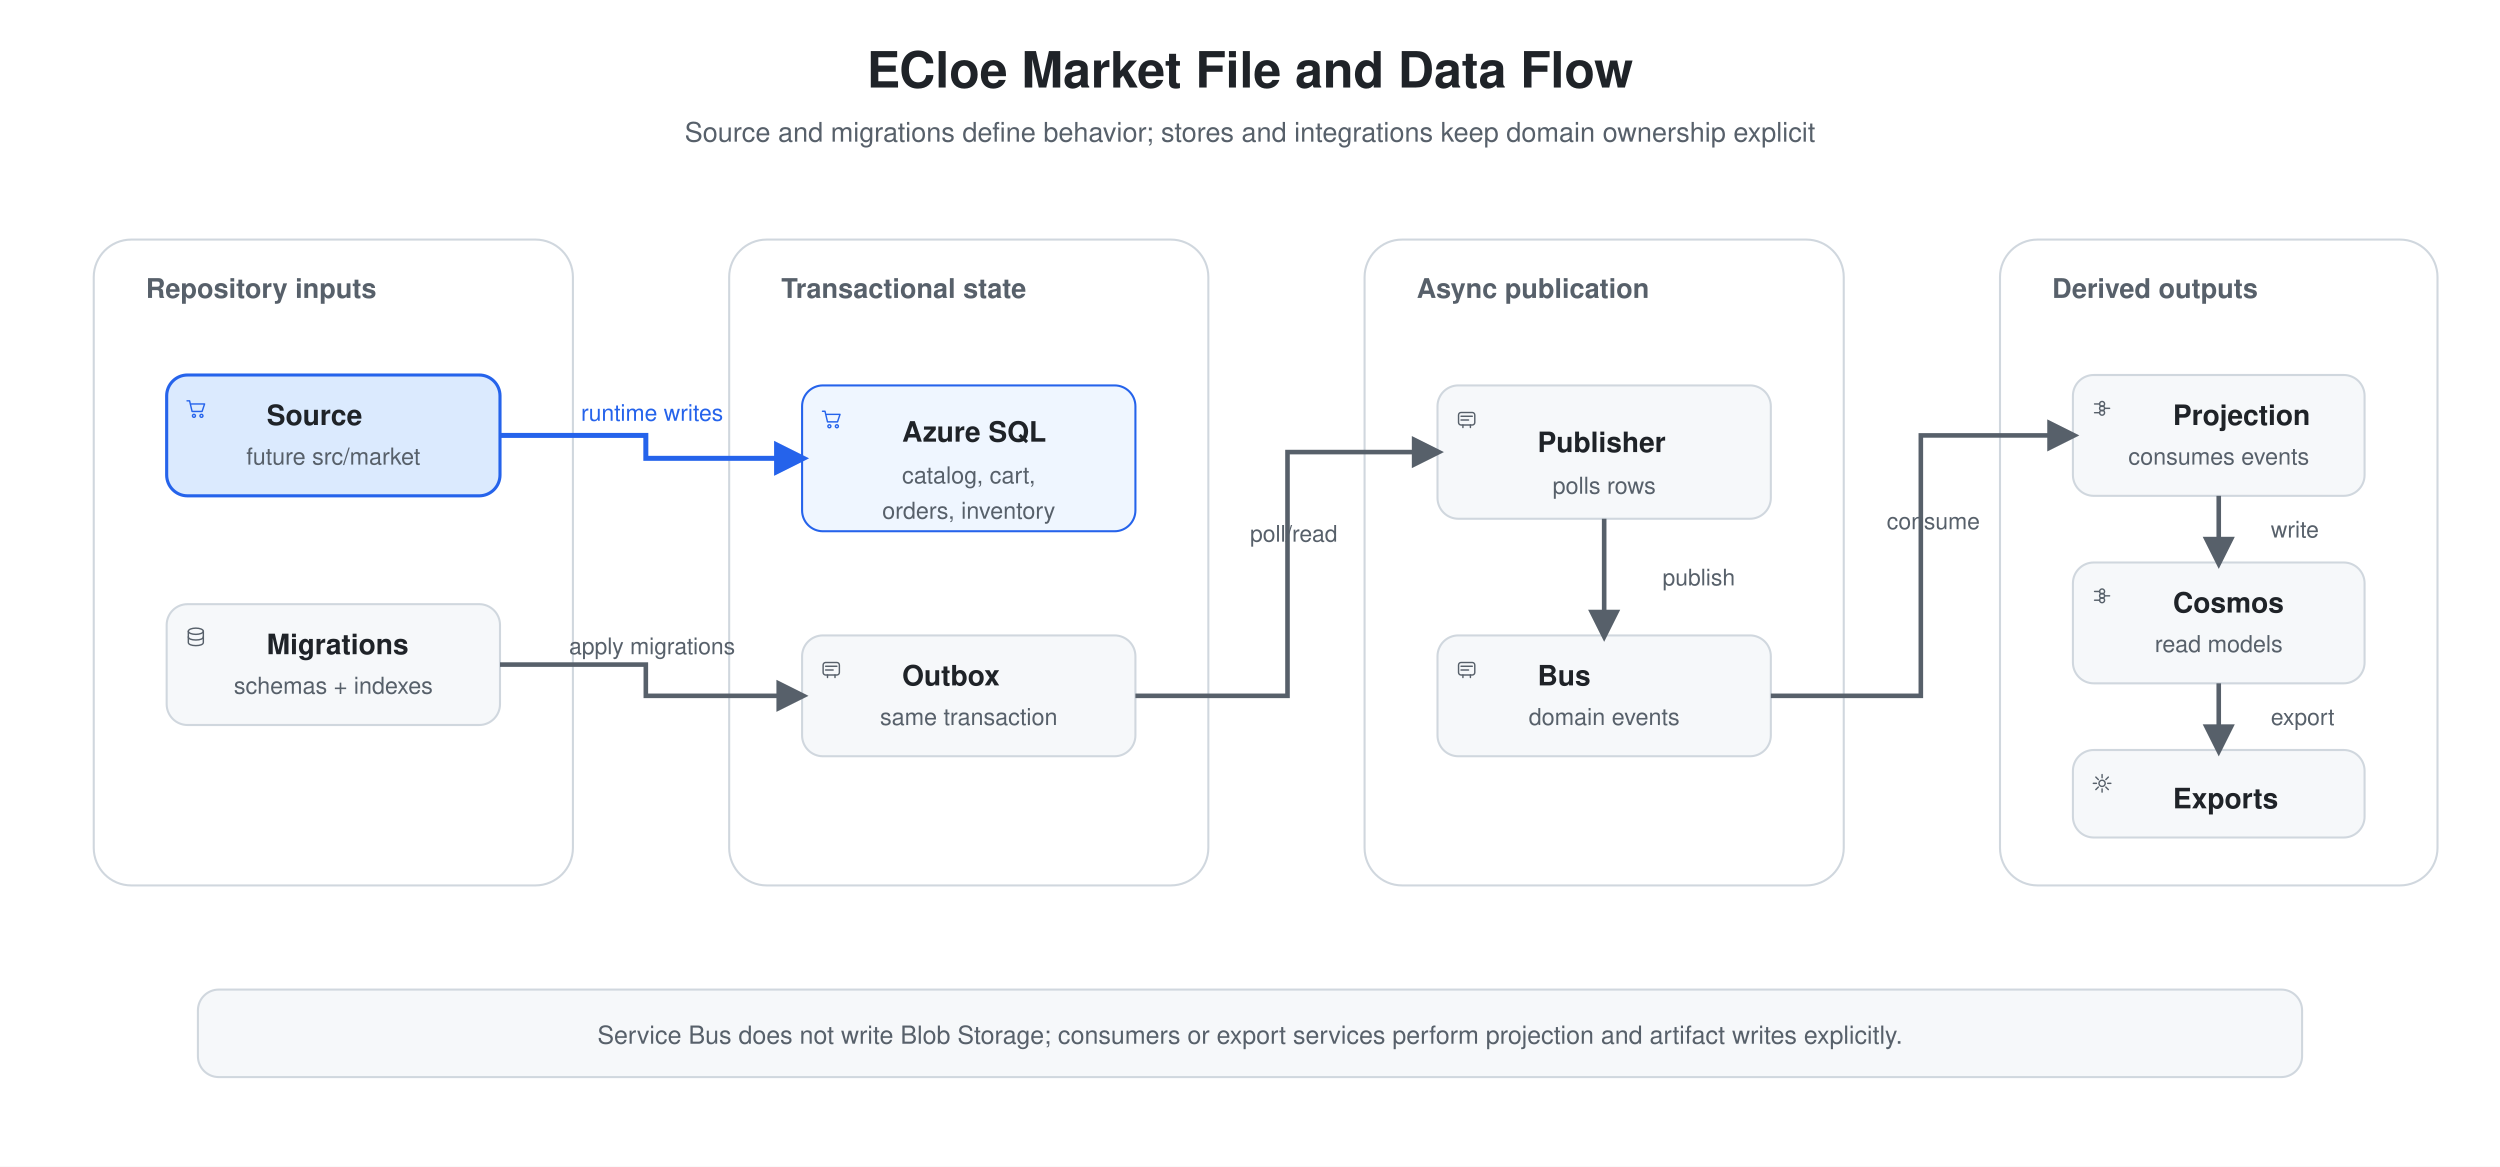
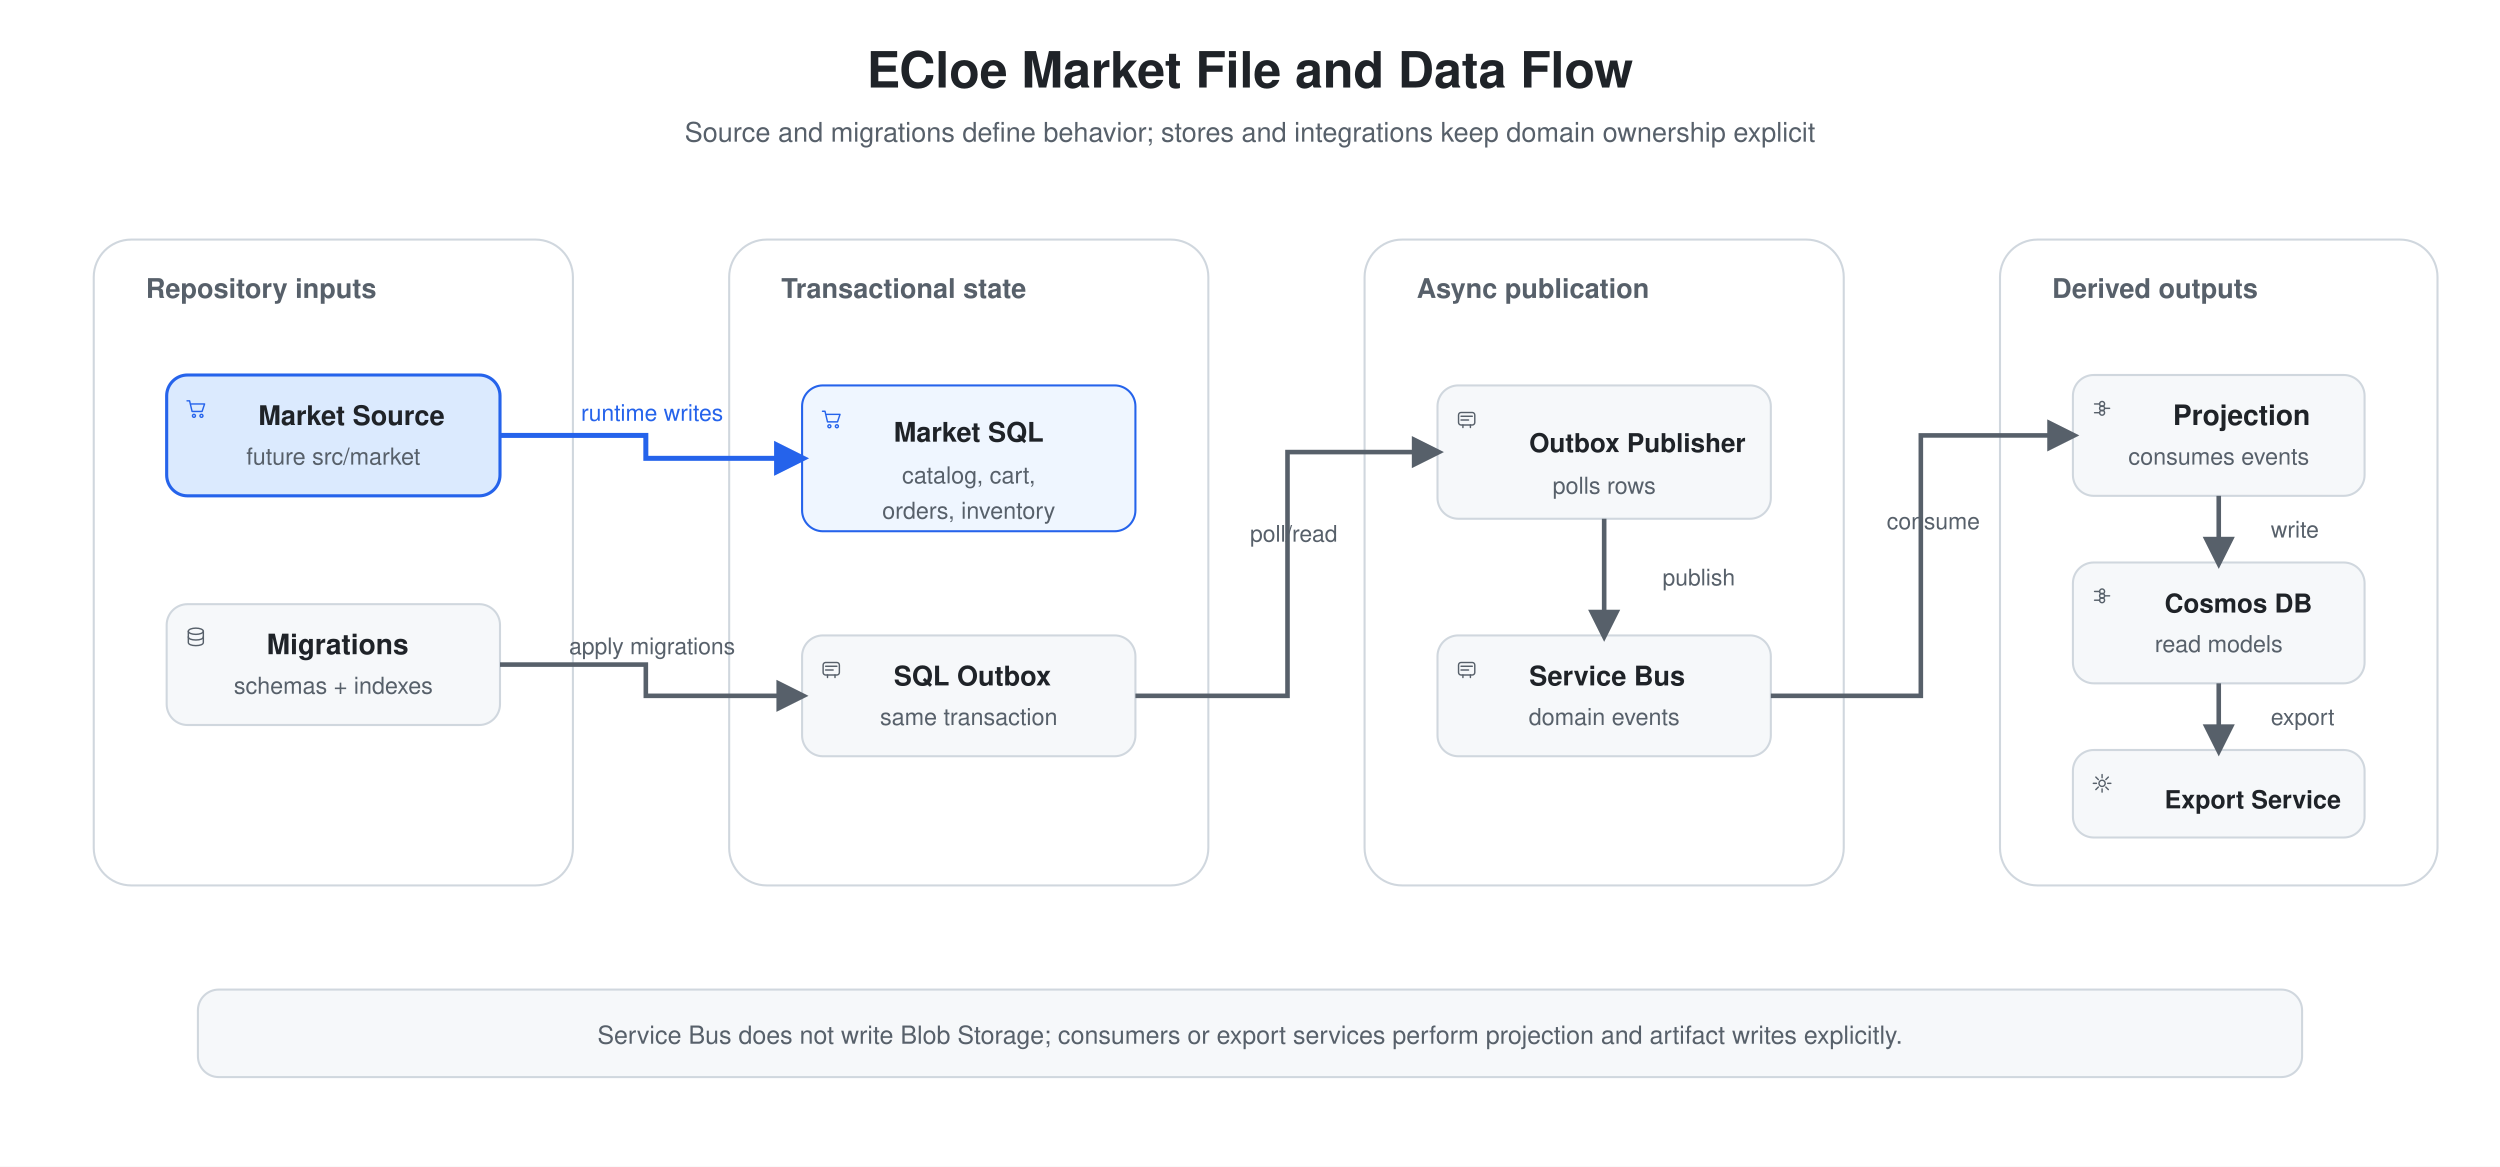
<svg xmlns="http://www.w3.org/2000/svg" viewBox="0 0 1200 560" role="img" aria-labelledby="title desc">
  <defs>
    <marker id="arrow" viewBox="0 0 10 10" refX="8" refY="5" markerWidth="7" markerHeight="7" orient="auto-start-reverse">
      <path d="M 0 0 L 10 5 L 0 10 z" fill="#57606a" />
    </marker>
    <marker id="arrow-blue" viewBox="0 0 10 10" refX="8" refY="5" markerWidth="7" markerHeight="7" orient="auto-start-reverse">
      <path d="M 0 0 L 10 5 L 0 10 z" fill="#2563eb" />
    </marker>
    <g id="icon-web" fill="none" stroke="currentColor" stroke-width="2.3" stroke-linecap="round" stroke-linejoin="round">
      <rect x="7" y="9" width="26" height="19" rx="3" />
      <path d="M7 15h26M15 33h10M20 28v5" />
    </g>
    <g id="icon-shield" fill="none" stroke="currentColor" stroke-width="2.3" stroke-linecap="round" stroke-linejoin="round">
      <path d="M20 5l12 5v9c0 8-5 13-12 16C13 32 8 27 8 19v-9l12-5z" />
      <path d="M15 20l4 4 7-8" />
    </g>
    <g id="icon-api" fill="none" stroke="currentColor" stroke-width="2.3" stroke-linecap="round" stroke-linejoin="round">
      <path d="M13 12l-7 8 7 8M27 12l7 8-7 8M23 9l-6 22" />
    </g>
    <g id="icon-wallet" fill="none" stroke="currentColor" stroke-width="2.3" stroke-linecap="round" stroke-linejoin="round">
      <path d="M7 13h24a4 4 0 0 1 4 4v13H9a4 4 0 0 1-4-4V12a4 4 0 0 1 4-4h20v5" />
      <path d="M27 22h8M29 22h1" />
    </g>
    <g id="icon-cart" fill="none" stroke="currentColor" stroke-width="2.3" stroke-linecap="round" stroke-linejoin="round">
      <path d="M6 8h4l4 17h16l4-12H13" />
      <circle cx="17" cy="32" r="2.4" />
      <circle cx="29" cy="32" r="2.4" />
    </g>
    <g id="icon-decision" fill="none" stroke="currentColor" stroke-width="2.3" stroke-linecap="round" stroke-linejoin="round">
      <path d="M8 13h8M8 27h8M24 20h8" />
      <circle cx="20" cy="13" r="4" />
      <circle cx="20" cy="27" r="4" />
      <circle cx="20" cy="20" r="4" />
    </g>
    <g id="icon-database" fill="none" stroke="currentColor" stroke-width="2.3" stroke-linecap="round" stroke-linejoin="round">
      <ellipse cx="20" cy="10" rx="12" ry="5" />
      <path d="M8 10v18c0 3 5 5 12 5s12-2 12-5V10" />
      <path d="M8 19c0 3 5 5 12 5s12-2 12-5" />
    </g>
    <g id="icon-bus" fill="none" stroke="currentColor" stroke-width="2.3" stroke-linecap="round" stroke-linejoin="round">
      <rect x="7" y="10" width="26" height="20" rx="4" />
      <path d="M11 16h18M11 22h12" />
      <path d="M14 34v-4M26 34v-4" />
    </g>
    <g id="icon-worker" fill="none" stroke="currentColor" stroke-width="2.3" stroke-linecap="round" stroke-linejoin="round">
      <circle cx="20" cy="20" r="5" />
      <path d="M20 6v5M20 29v5M6 20h5M29 20h5M10 10l4 4M26 26l4 4M30 10l-4 4M14 26l-4 4" />
    </g>
    <g id="icon-artifact" fill="none" stroke="currentColor" stroke-width="2.3" stroke-linecap="round" stroke-linejoin="round">
      <path d="M7 12h10l3 4h13v15H7z" />
      <path d="M15 25h10M20 20v10" />
    </g>
    <g id="icon-chart" fill="none" stroke="currentColor" stroke-width="2.3" stroke-linecap="round" stroke-linejoin="round">
      <path d="M8 31h24" />
      <rect x="10" y="20" width="5" height="11" rx="1" />
      <rect x="18" y="14" width="5" height="17" rx="1" />
      <rect x="26" y="9" width="5" height="22" rx="1" />
    </g>
    <g id="icon-doc" fill="none" stroke="currentColor" stroke-width="2.3" stroke-linecap="round" stroke-linejoin="round">
      <path d="M12 6h12l6 6v22H12z" />
      <path d="M24 6v8h6M16 20h12M16 26h12" />
    </g>
    <g id="icon-eye" fill="none" stroke="currentColor" stroke-width="2.3" stroke-linecap="round" stroke-linejoin="round">
      <path d="M5 20s6-9 15-9 15 9 15 9-6 9-15 9-15-9-15-9z" />
      <circle cx="20" cy="20" r="4" />
    </g>
  </defs>
  <rect width="1200" height="560" fill="#ffffff" />
  <text x="600" y="42" text-anchor="middle" font-family="Segoe UI, Helvetica, Arial, sans-serif" font-size="24" font-weight="700" fill="#1f2328">ECloe Market File and Data Flow</text>
  <text x="600" y="68" text-anchor="middle" font-family="Segoe UI, Helvetica, Arial, sans-serif" font-size="13" fill="#57606a">Source and migrations define behavior; stores and integrations keep domain ownership explicit</text>
  <rect x="45" y="115" width="230" height="310" rx="18" fill="#ffffff" stroke="#d0d7de" />
  <text x="70" y="143" font-family="Segoe UI, Helvetica, Arial, sans-serif" font-size="13" font-weight="700" fill="#57606a">Repository inputs</text>
  <rect x="80" y="180" width="160" height="58" rx="10" fill="#dbeafe" stroke="#2563eb" stroke-width="1.5" data-card="true" />
  <use href="#icon-cart" transform="translate(88 190) scale(0.30)" color="#2563eb" aria-hidden="true" />
-   <text x="128" y="204" text-anchor="start" font-family="Segoe UI, Helvetica, Arial, sans-serif" font-size="13.5" font-weight="700" fill="#1f2328">Source</text>
+   <text x="124" y="204" text-anchor="start" font-family="Segoe UI, Helvetica, Arial, sans-serif" font-size="13" font-weight="700" fill="#1f2328">Market Source</text>
  <text x="160" y="223" text-anchor="middle" font-family="Segoe UI, Helvetica, Arial, sans-serif" font-size="11.2" fill="#57606a">future src/market</text>
  <rect x="80" y="290" width="160" height="58" rx="10" fill="#f6f8fa" stroke="#d0d7de" data-card="true" />
  <use href="#icon-database" transform="translate(88 300) scale(0.30)" color="#57606a" aria-hidden="true" />
  <text x="128" y="314" text-anchor="start" font-family="Segoe UI, Helvetica, Arial, sans-serif" font-size="13.5" font-weight="700" fill="#1f2328">Migrations</text>
  <text x="160" y="333" text-anchor="middle" font-family="Segoe UI, Helvetica, Arial, sans-serif" font-size="11.2" fill="#57606a">schemas + indexes</text>
  <rect x="350" y="115" width="230" height="310" rx="18" fill="#ffffff" stroke="#d0d7de" />
  <text x="375" y="143" font-family="Segoe UI, Helvetica, Arial, sans-serif" font-size="13" font-weight="700" fill="#57606a">Transactional state</text>
  <rect x="385" y="185" width="160" height="70" rx="10" fill="#eff6ff" stroke="#2563eb" data-card="true" />
  <use href="#icon-cart" transform="translate(393 195) scale(0.30)" color="#2563eb" aria-hidden="true" />
-   <text x="433" y="212" text-anchor="start" font-family="Segoe UI, Helvetica, Arial, sans-serif" font-size="13.5" font-weight="700" fill="#1f2328">Azure SQL</text>
+   <text x="429" y="212" text-anchor="start" font-family="Segoe UI, Helvetica, Arial, sans-serif" font-size="13" font-weight="700" fill="#1f2328">Market SQL</text>
  <text x="465" y="232" text-anchor="middle" font-family="Segoe UI, Helvetica, Arial, sans-serif" font-size="11.2" fill="#57606a">catalog, cart,</text>
  <text x="465" y="249" text-anchor="middle" font-family="Segoe UI, Helvetica, Arial, sans-serif" font-size="11.2" fill="#57606a">orders, inventory</text>
  <rect x="385" y="305" width="160" height="58" rx="10" fill="#f6f8fa" stroke="#d0d7de" data-card="true" />
  <use href="#icon-bus" transform="translate(393 315) scale(0.30)" color="#57606a" aria-hidden="true" />
-   <text x="433" y="329" text-anchor="start" font-family="Segoe UI, Helvetica, Arial, sans-serif" font-size="13.5" font-weight="700" fill="#1f2328">Outbox</text>
+   <text x="429" y="329" text-anchor="start" font-family="Segoe UI, Helvetica, Arial, sans-serif" font-size="13" font-weight="700" fill="#1f2328">SQL Outbox</text>
  <text x="465" y="348" text-anchor="middle" font-family="Segoe UI, Helvetica, Arial, sans-serif" font-size="11.2" fill="#57606a">same transaction</text>
  <rect x="655" y="115" width="230" height="310" rx="18" fill="#ffffff" stroke="#d0d7de" />
  <text x="680" y="143" font-family="Segoe UI, Helvetica, Arial, sans-serif" font-size="13" font-weight="700" fill="#57606a">Async publication</text>
  <rect x="690" y="185" width="160" height="64" rx="10" fill="#f6f8fa" stroke="#d0d7de" data-card="true" />
  <use href="#icon-bus" transform="translate(698 195) scale(0.30)" color="#57606a" aria-hidden="true" />
-   <text x="738" y="217" text-anchor="start" font-family="Segoe UI, Helvetica, Arial, sans-serif" font-size="13.5" font-weight="700" fill="#1f2328">Publisher</text>
+   <text x="734" y="217" text-anchor="start" font-family="Segoe UI, Helvetica, Arial, sans-serif" font-size="12.5" font-weight="700" fill="#1f2328">Outbox Publisher</text>
  <text x="770" y="237" text-anchor="middle" font-family="Segoe UI, Helvetica, Arial, sans-serif" font-size="11.2" fill="#57606a">polls rows</text>
  <rect x="690" y="305" width="160" height="58" rx="10" fill="#f6f8fa" stroke="#d0d7de" data-card="true" />
  <use href="#icon-bus" transform="translate(698 315) scale(0.30)" color="#57606a" aria-hidden="true" />
-   <text x="738" y="329" text-anchor="start" font-family="Segoe UI, Helvetica, Arial, sans-serif" font-size="13.5" font-weight="700" fill="#1f2328">Bus</text>
+   <text x="734" y="329" text-anchor="start" font-family="Segoe UI, Helvetica, Arial, sans-serif" font-size="13" font-weight="700" fill="#1f2328">Service Bus</text>
  <text x="770" y="348" text-anchor="middle" font-family="Segoe UI, Helvetica, Arial, sans-serif" font-size="11.2" fill="#57606a">domain events</text>
  <rect x="960" y="115" width="210" height="310" rx="18" fill="#ffffff" stroke="#d0d7de" />
  <text x="985" y="143" font-family="Segoe UI, Helvetica, Arial, sans-serif" font-size="13" font-weight="700" fill="#57606a">Derived outputs</text>
  <rect x="995" y="180" width="140" height="58" rx="10" fill="#f6f8fa" stroke="#d0d7de" data-card="true" />
  <use href="#icon-decision" transform="translate(1003 190) scale(0.30)" color="#57606a" aria-hidden="true" />
  <text x="1043" y="204" text-anchor="start" font-family="Segoe UI, Helvetica, Arial, sans-serif" font-size="13.5" font-weight="700" fill="#1f2328">Projection</text>
  <text x="1065" y="223" text-anchor="middle" font-family="Segoe UI, Helvetica, Arial, sans-serif" font-size="11.2" fill="#57606a">consumes events</text>
  <rect x="995" y="270" width="140" height="58" rx="10" fill="#f6f8fa" stroke="#d0d7de" data-card="true" />
  <use href="#icon-decision" transform="translate(1003 280) scale(0.30)" color="#57606a" aria-hidden="true" />
-   <text x="1043" y="294" text-anchor="start" font-family="Segoe UI, Helvetica, Arial, sans-serif" font-size="13.5" font-weight="700" fill="#1f2328">Cosmos</text>
+   <text x="1039" y="294" text-anchor="start" font-family="Segoe UI, Helvetica, Arial, sans-serif" font-size="12.5" font-weight="700" fill="#1f2328">Cosmos DB</text>
  <text x="1065" y="313" text-anchor="middle" font-family="Segoe UI, Helvetica, Arial, sans-serif" font-size="11.2" fill="#57606a">read models</text>
  <rect x="995" y="360" width="140" height="42" rx="10" fill="#f6f8fa" stroke="#d0d7de" data-card="true" />
  <use href="#icon-worker" transform="translate(1003 370) scale(0.30)" color="#57606a" aria-hidden="true" />
-   <text x="1043" y="388" text-anchor="start" font-family="Segoe UI, Helvetica, Arial, sans-serif" font-size="13.5" font-weight="700" fill="#1f2328">Exports</text>
+   <text x="1039" y="388" text-anchor="start" font-family="Segoe UI, Helvetica, Arial, sans-serif" font-size="12" font-weight="700" fill="#1f2328">Export Service</text>
  <polyline points="240,209 310,209 310,220 385,220" fill="none" stroke="#2563eb" stroke-width="2.4" marker-end="url(#arrow-blue)" />
  <text x="313" y="202" text-anchor="middle" font-family="Segoe UI, Helvetica, Arial, sans-serif" font-size="11" fill="#2563eb">runtime writes</text>
  <polyline points="240,319 310,319 310,334 385,334" fill="none" stroke="#57606a" stroke-width="2.2" marker-end="url(#arrow)" />
  <text x="313" y="314" text-anchor="middle" font-family="Segoe UI, Helvetica, Arial, sans-serif" font-size="11" fill="#57606a">apply migrations</text>
  <polyline points="545,334 618,334 618,217 690,217" fill="none" stroke="#57606a" stroke-width="2.2" marker-end="url(#arrow)" />
  <text x="621" y="260" text-anchor="middle" font-family="Segoe UI, Helvetica, Arial, sans-serif" font-size="11" fill="#57606a">poll/read</text>
  <line x1="770" y1="249" x2="770" y2="305" stroke="#57606a" stroke-width="2.2" marker-end="url(#arrow)" />
  <text x="798" y="281" font-family="Segoe UI, Helvetica, Arial, sans-serif" font-size="11" fill="#57606a">publish</text>
  <polyline points="850,334 922,334 922,209 995,209" fill="none" stroke="#57606a" stroke-width="2.2" marker-end="url(#arrow)" />
  <text x="928" y="254" text-anchor="middle" font-family="Segoe UI, Helvetica, Arial, sans-serif" font-size="11" fill="#57606a">consume</text>
  <line x1="1065" y1="238" x2="1065" y2="270" stroke="#57606a" stroke-width="2.2" marker-end="url(#arrow)" />
  <text x="1090" y="258" font-family="Segoe UI, Helvetica, Arial, sans-serif" font-size="11" fill="#57606a">write</text>
  <line x1="1065" y1="328" x2="1065" y2="360" stroke="#57606a" stroke-width="2.2" marker-end="url(#arrow)" />
  <text x="1090" y="348" font-family="Segoe UI, Helvetica, Arial, sans-serif" font-size="11" fill="#57606a">export</text>
  <rect x="95" y="475" width="1010" height="42" rx="10" fill="#f6f8fa" stroke="#d0d7de" />
  <text x="600" y="501" text-anchor="middle" font-family="Segoe UI, Helvetica, Arial, sans-serif" font-size="12" fill="#57606a">Service Bus does not write Blob Storage; consumers or export services perform projection and artifact writes explicitly.</text>
</svg>
